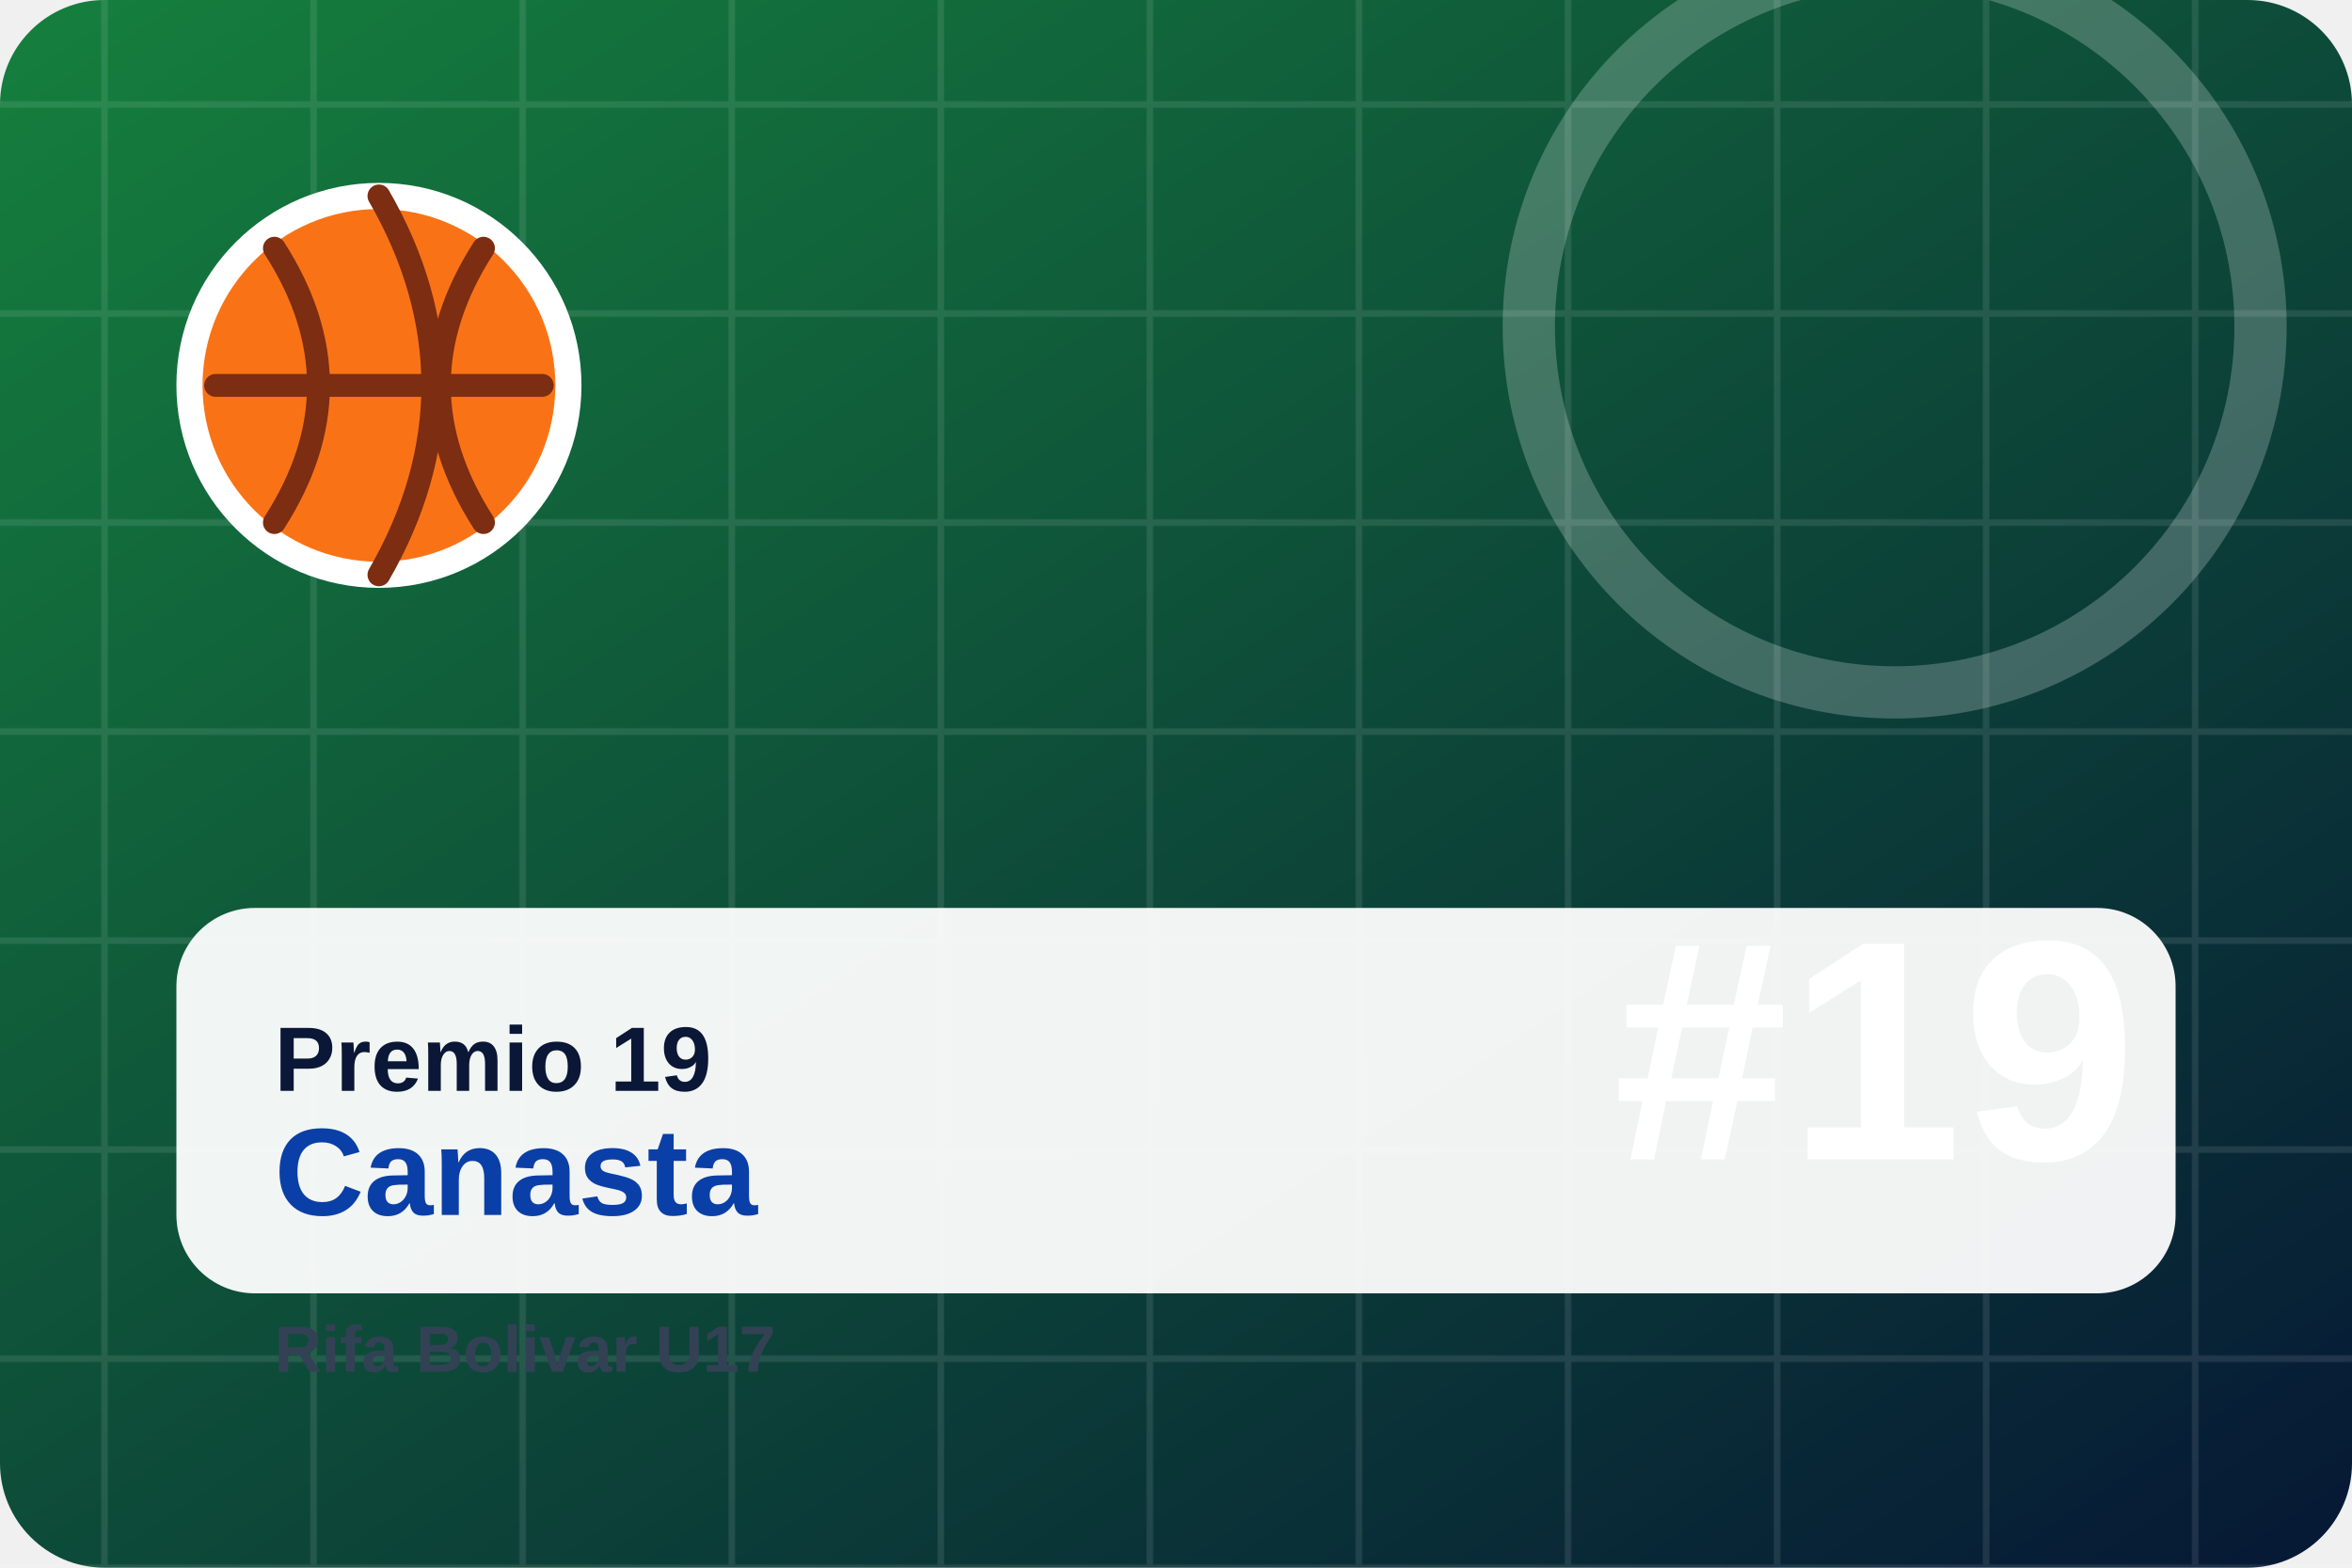
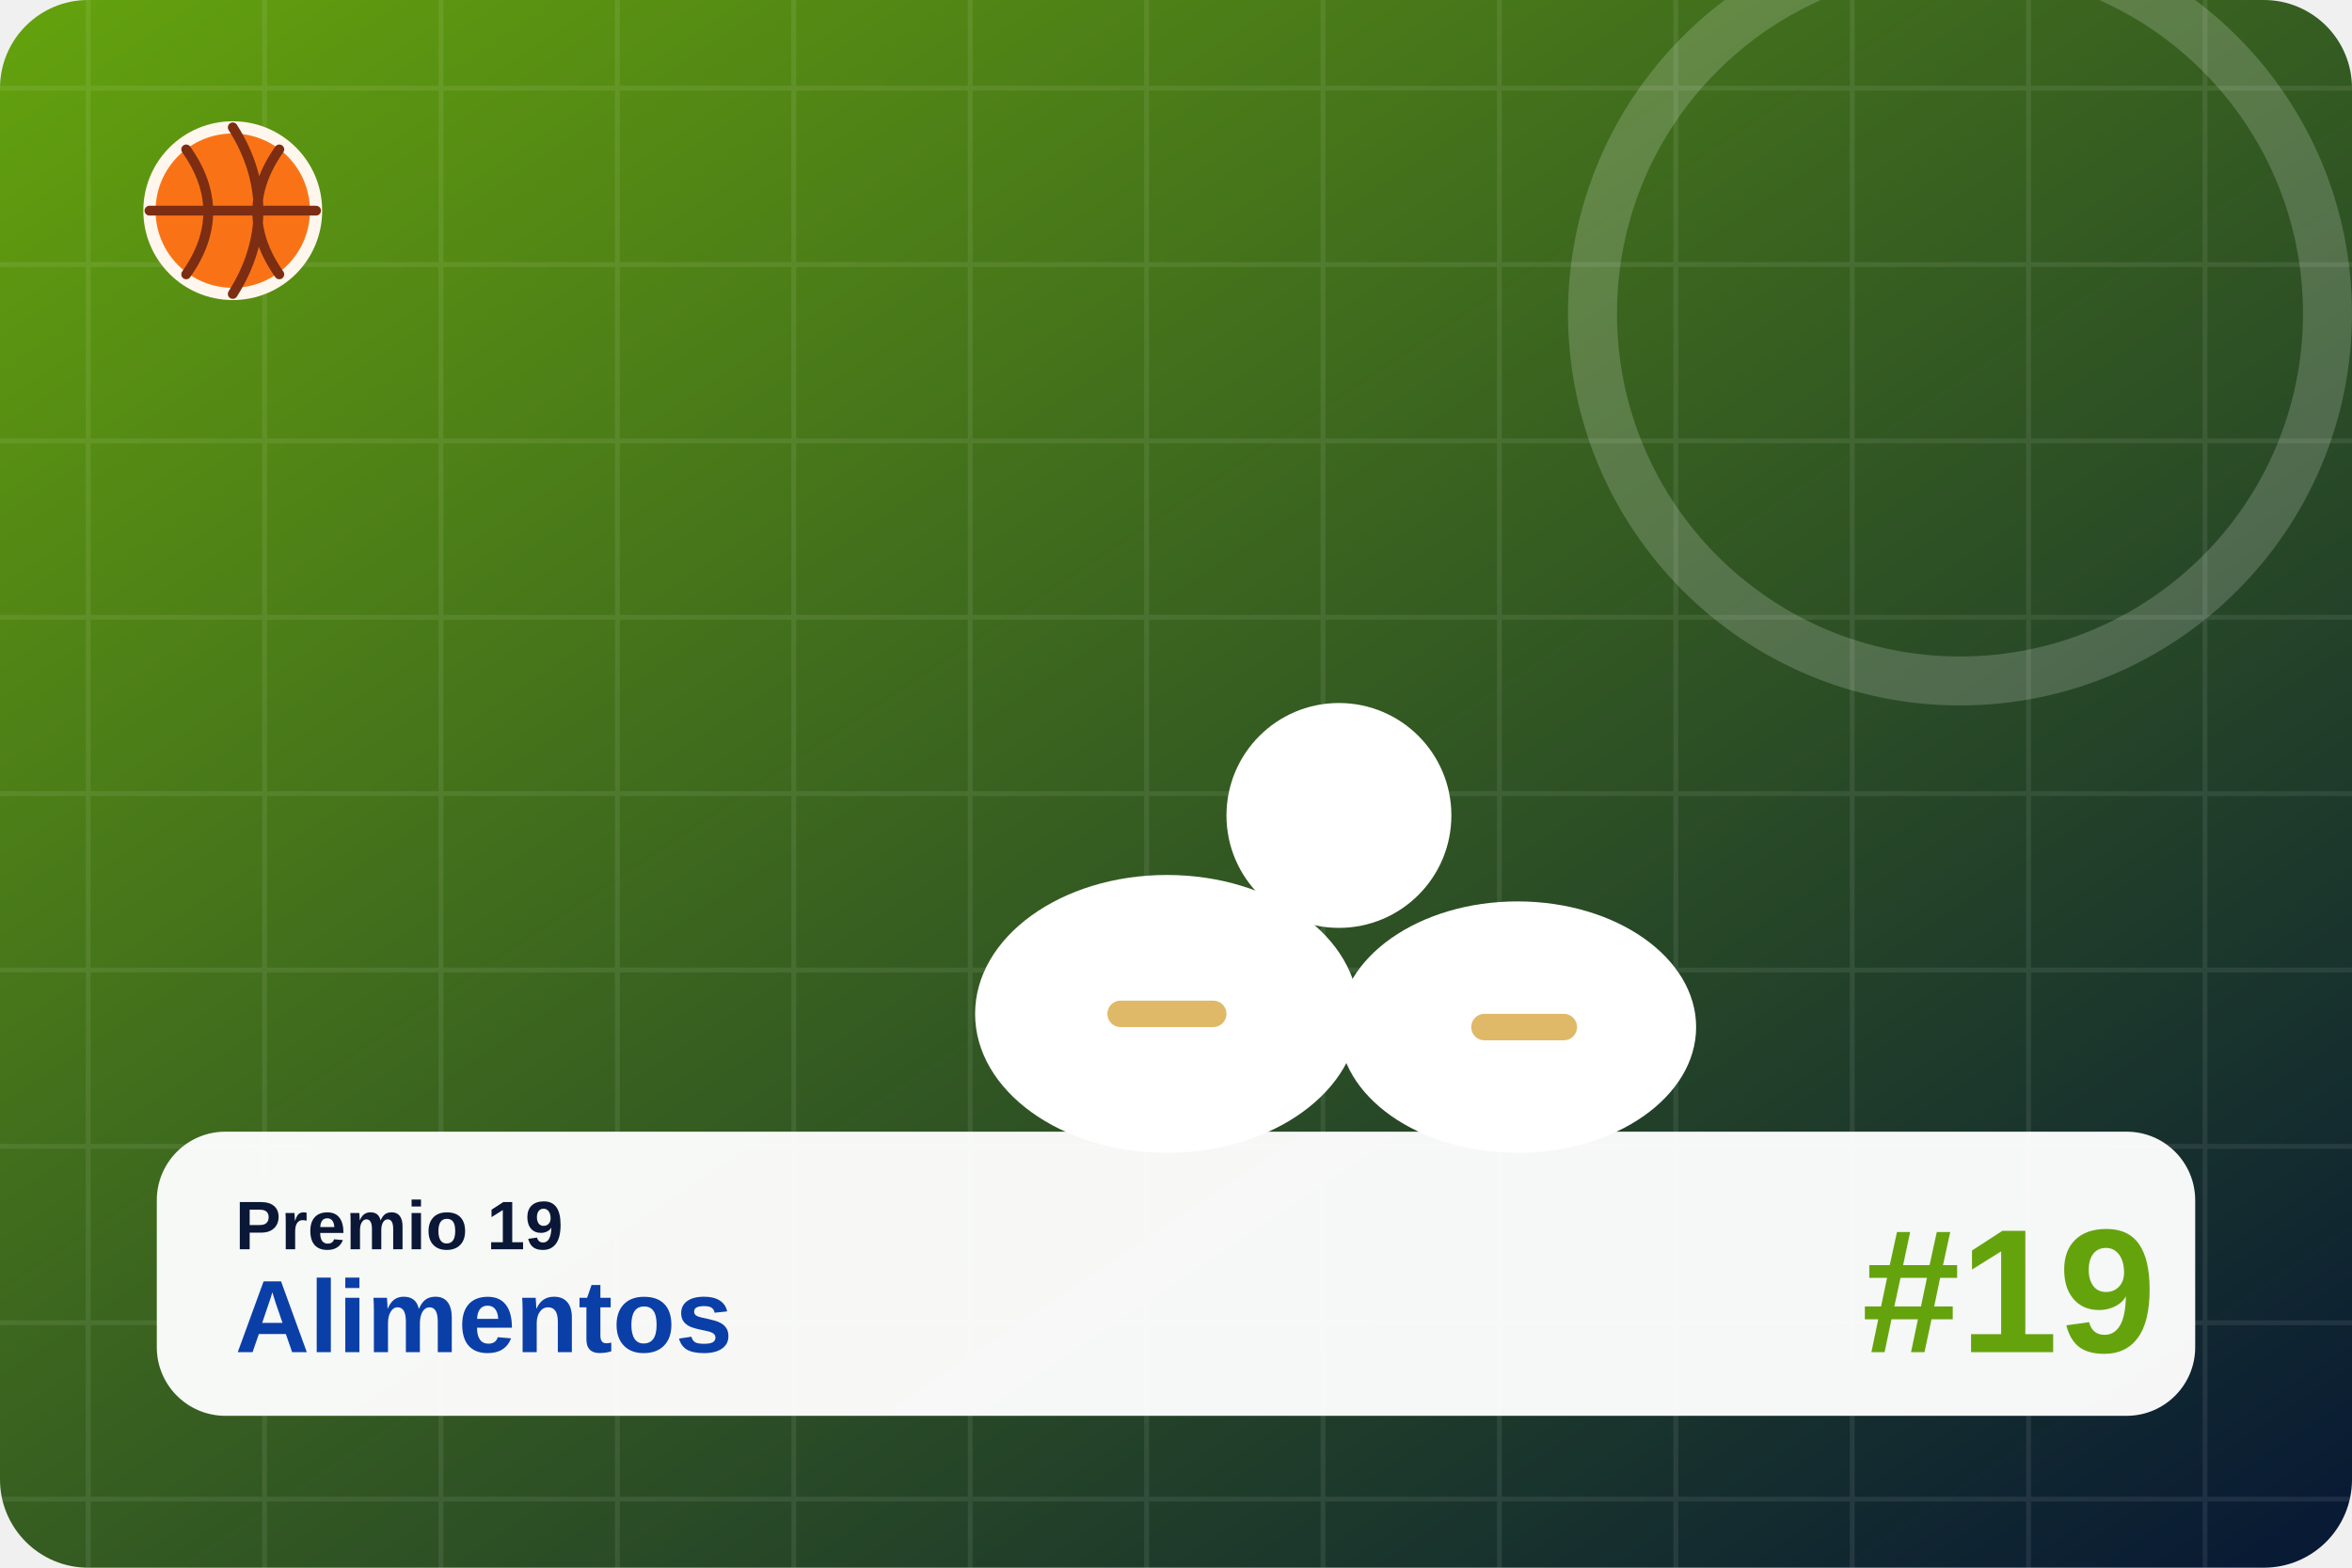
- <svg xmlns="http://www.w3.org/2000/svg" width="720" height="480" viewBox="0 0 720 480" role="img" aria-label="Premio 19 Canasta">
+ <svg xmlns="http://www.w3.org/2000/svg" width="960" height="640" viewBox="0 0 960 640" role="img" aria-label="Premio 19 Alimentos">
  <defs>
    <linearGradient id="bg" x1="0" x2="1" y1="0" y2="1">
-       <stop offset="0" stop-color="#15803d" />
+       <stop offset="0" stop-color="#65a30d" />
      <stop offset="1" stop-color="#061735" />
    </linearGradient>
-     <pattern id="court" width="64" height="64" patternUnits="userSpaceOnUse">
-       <path d="M0 32h64M32 0v64" stroke="rgba(255,255,255,.1)" stroke-width="2" />
+     <pattern id="court" width="72" height="72" patternUnits="userSpaceOnUse">
+       <path d="M0 36h72M36 0v72" stroke="rgba(255,255,255,.08)" stroke-width="2" />
    </pattern>
  </defs>
-   <rect width="720" height="480" rx="32" fill="url(#bg)" />
-   <rect width="720" height="480" fill="url(#court)" />
-   <circle cx="580" cy="100" r="112" fill="none" stroke="rgba(255,255,255,.22)" stroke-width="16" />
-   <circle cx="116" cy="118" r="58" fill="#f97316" stroke="#fff" stroke-width="8" />
-   <path d="M66 118h100M116 60c22 38 22 78 0 116M84 76c18 28 18 56 0 84M148 76c-18 28-18 56 0 84" stroke="#7c2d12" stroke-width="7" fill="none" stroke-linecap="round" />
-   <rect x="54" y="278" width="612" height="118" rx="24" fill="rgba(255,255,255,.94)" />
-   <text x="84" y="334" fill="#0b1736" font-family="Arial, sans-serif" font-size="28" font-weight="800">Premio 19</text>
-   <text x="84" y="372" fill="#0b3fa8" font-family="Arial, sans-serif" font-size="38" font-weight="900">Canasta</text>
-   <text x="84" y="420" fill="#334155" font-family="Arial, sans-serif" font-size="20" font-weight="700">Rifa Bolivar U17</text>
-   <text x="574" y="355" text-anchor="middle" fill="#fff" font-family="Arial, sans-serif" font-size="96" font-weight="900">#19</text>
+   <rect width="960" height="640" rx="36" fill="url(#bg)" />
+   <rect width="960" height="640" fill="url(#court)" />
+   <circle cx="800" cy="128" r="150" fill="none" stroke="rgba(255,255,255,.18)" stroke-width="20" />
+   <circle cx="95" cy="86" r="34" fill="#f97316" stroke="#fff7ed" stroke-width="5" />
+   <path d="M61 86h68M95 52c14 22 14 46 0 68M76 61c12 17 12 34 0 51M114 61c-12 17-12 34 0 51" fill="none" stroke="#7c2d12" stroke-width="4" stroke-linecap="round" />
+   <g transform="translate(182 44) scale(1.35)">
+     <ellipse cx="218" cy="274" rx="58" ry="42" fill="#fff" />
+     <ellipse cx="324" cy="278" rx="54" ry="38" fill="#fff" />
+     <circle cx="270" cy="214" r="34" fill="#fff" />
+     <path d="M204 274h28M314 278h24" stroke="#ca8a04" stroke-width="8" stroke-linecap="round" opacity=".6" />
+   </g>
+   <rect x="64" y="462" width="832" height="116" rx="28" fill="rgba(255,255,255,.96)" />
+   <text x="96" y="510" fill="#0b1736" font-family="Arial, sans-serif" font-size="28" font-weight="900">Premio 19</text>
+   <text x="96" y="552" fill="#0b3fa8" font-family="Arial, sans-serif" font-size="42" font-weight="900">Alimentos</text>
+   <text x="820" y="552" text-anchor="middle" fill="#65a30d" font-family="Arial, sans-serif" font-size="72" font-weight="900">#19</text>
</svg>
